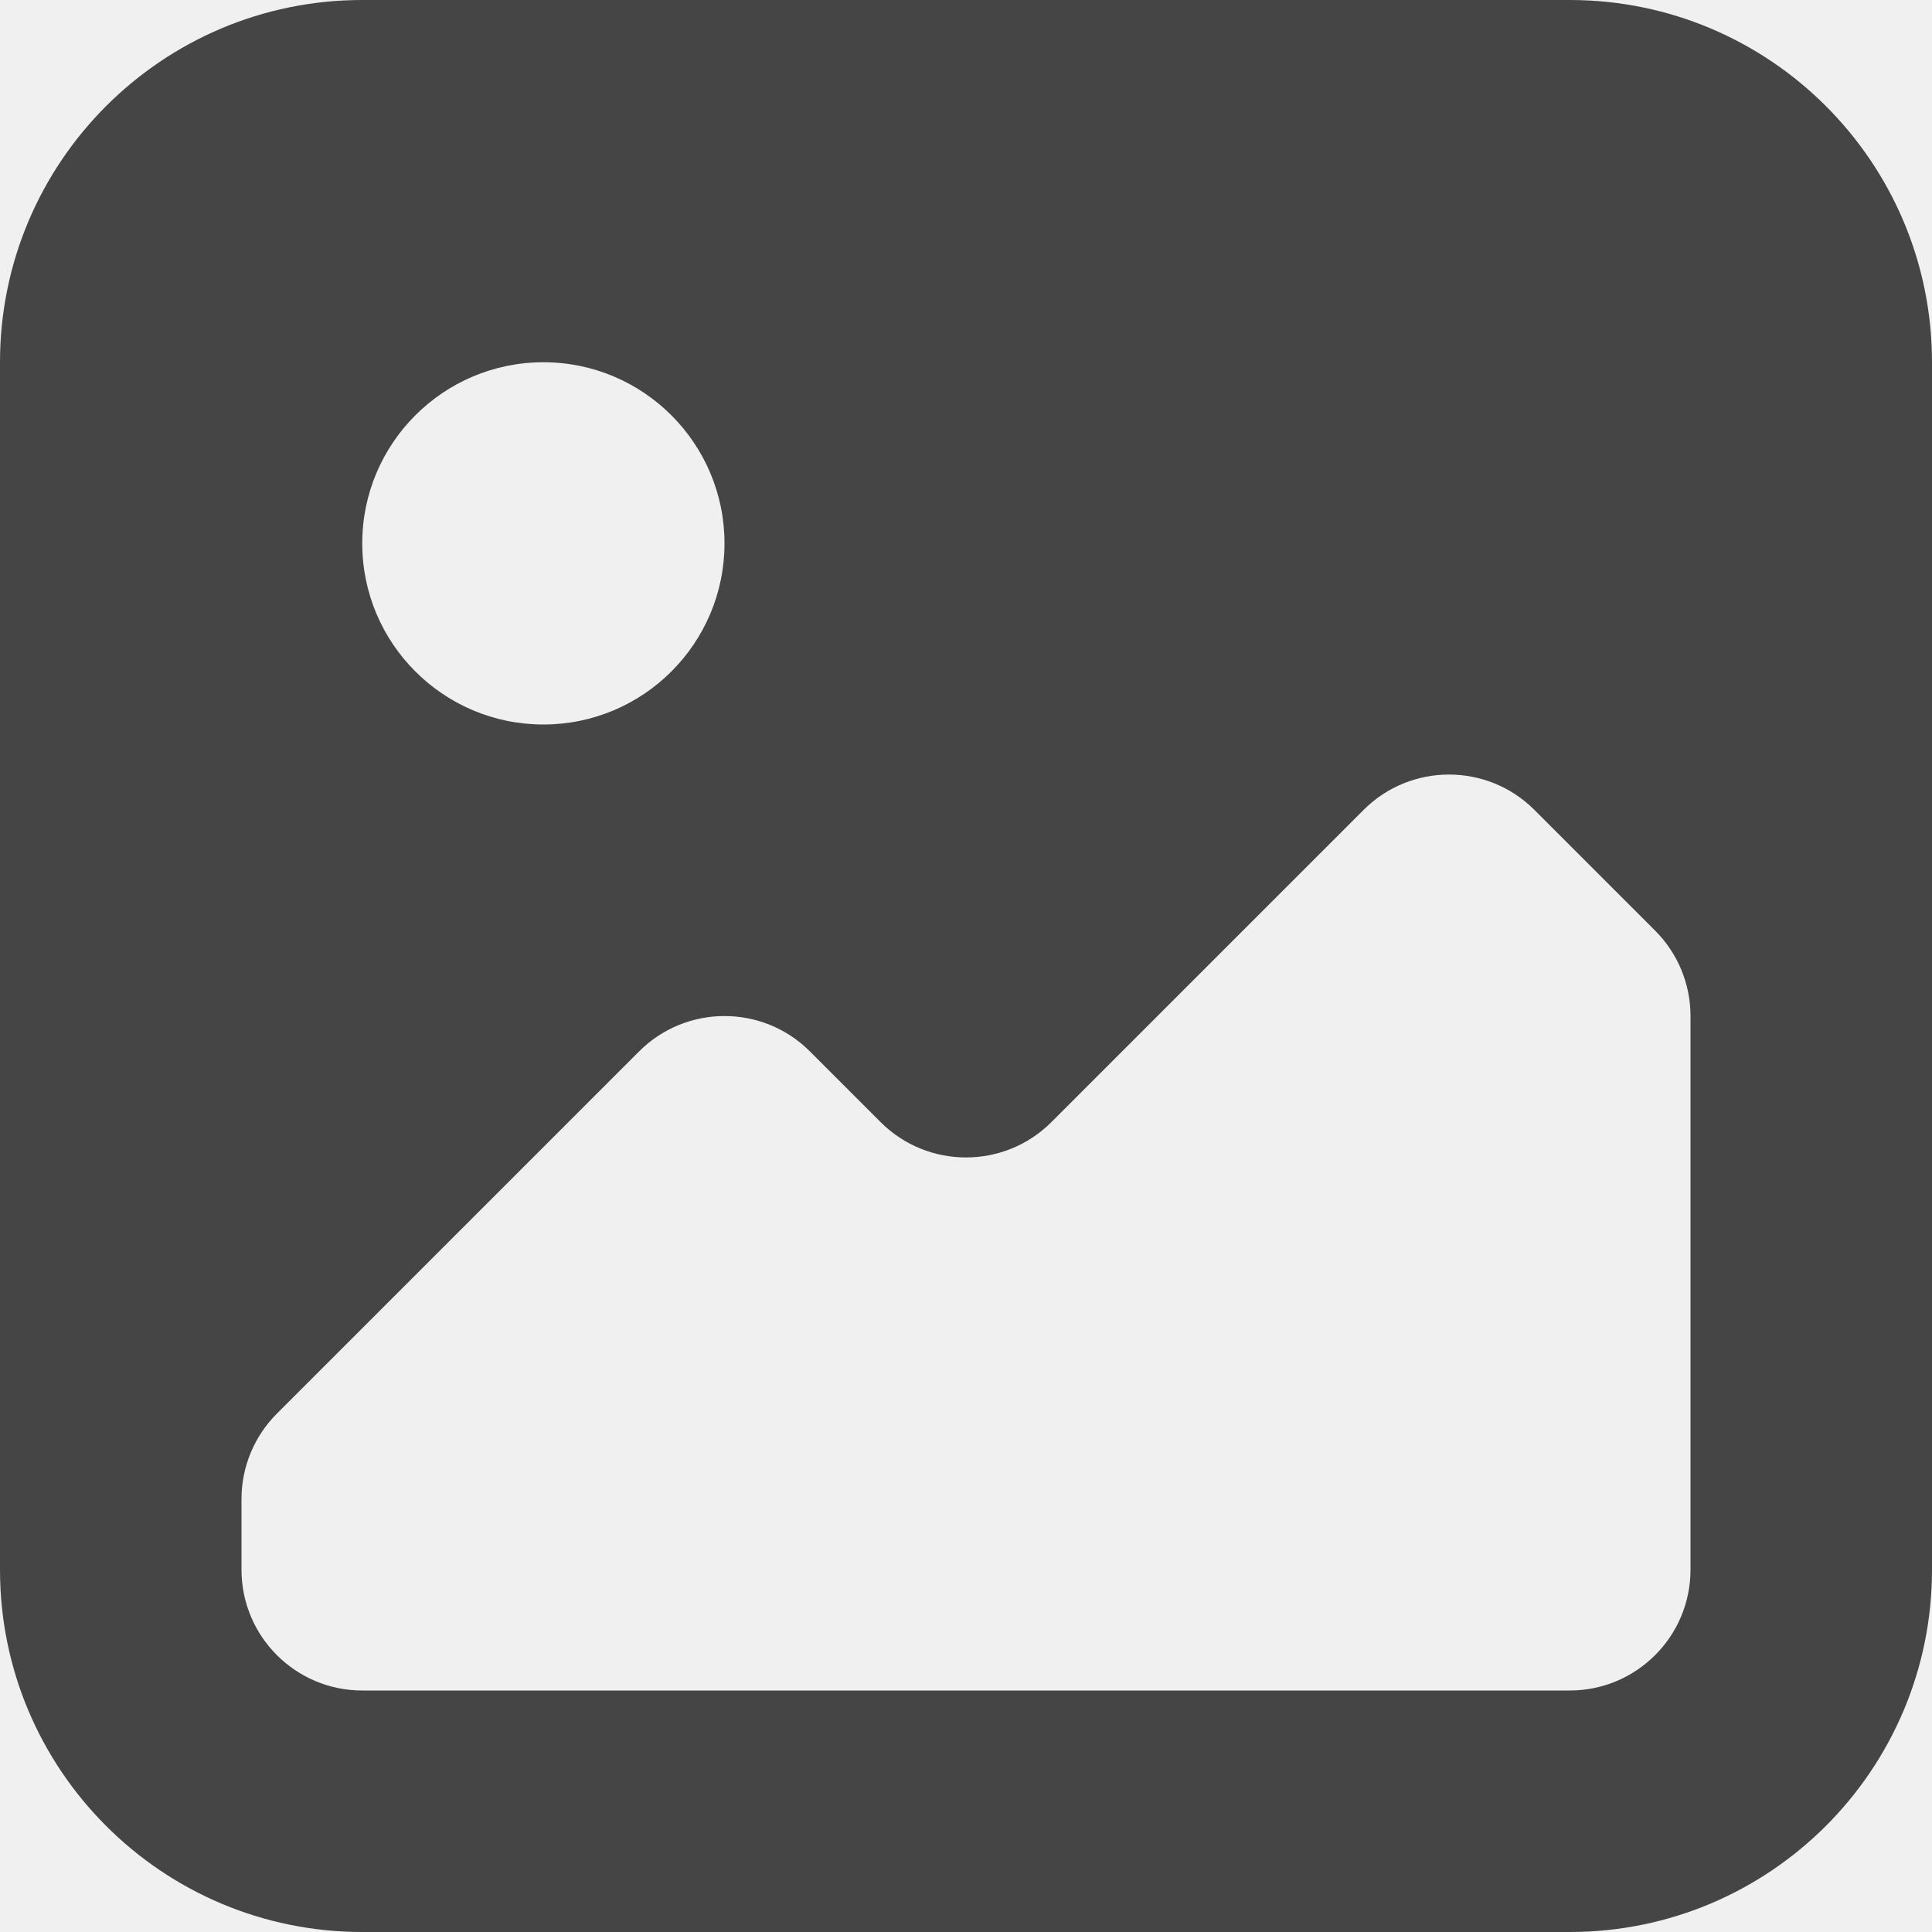
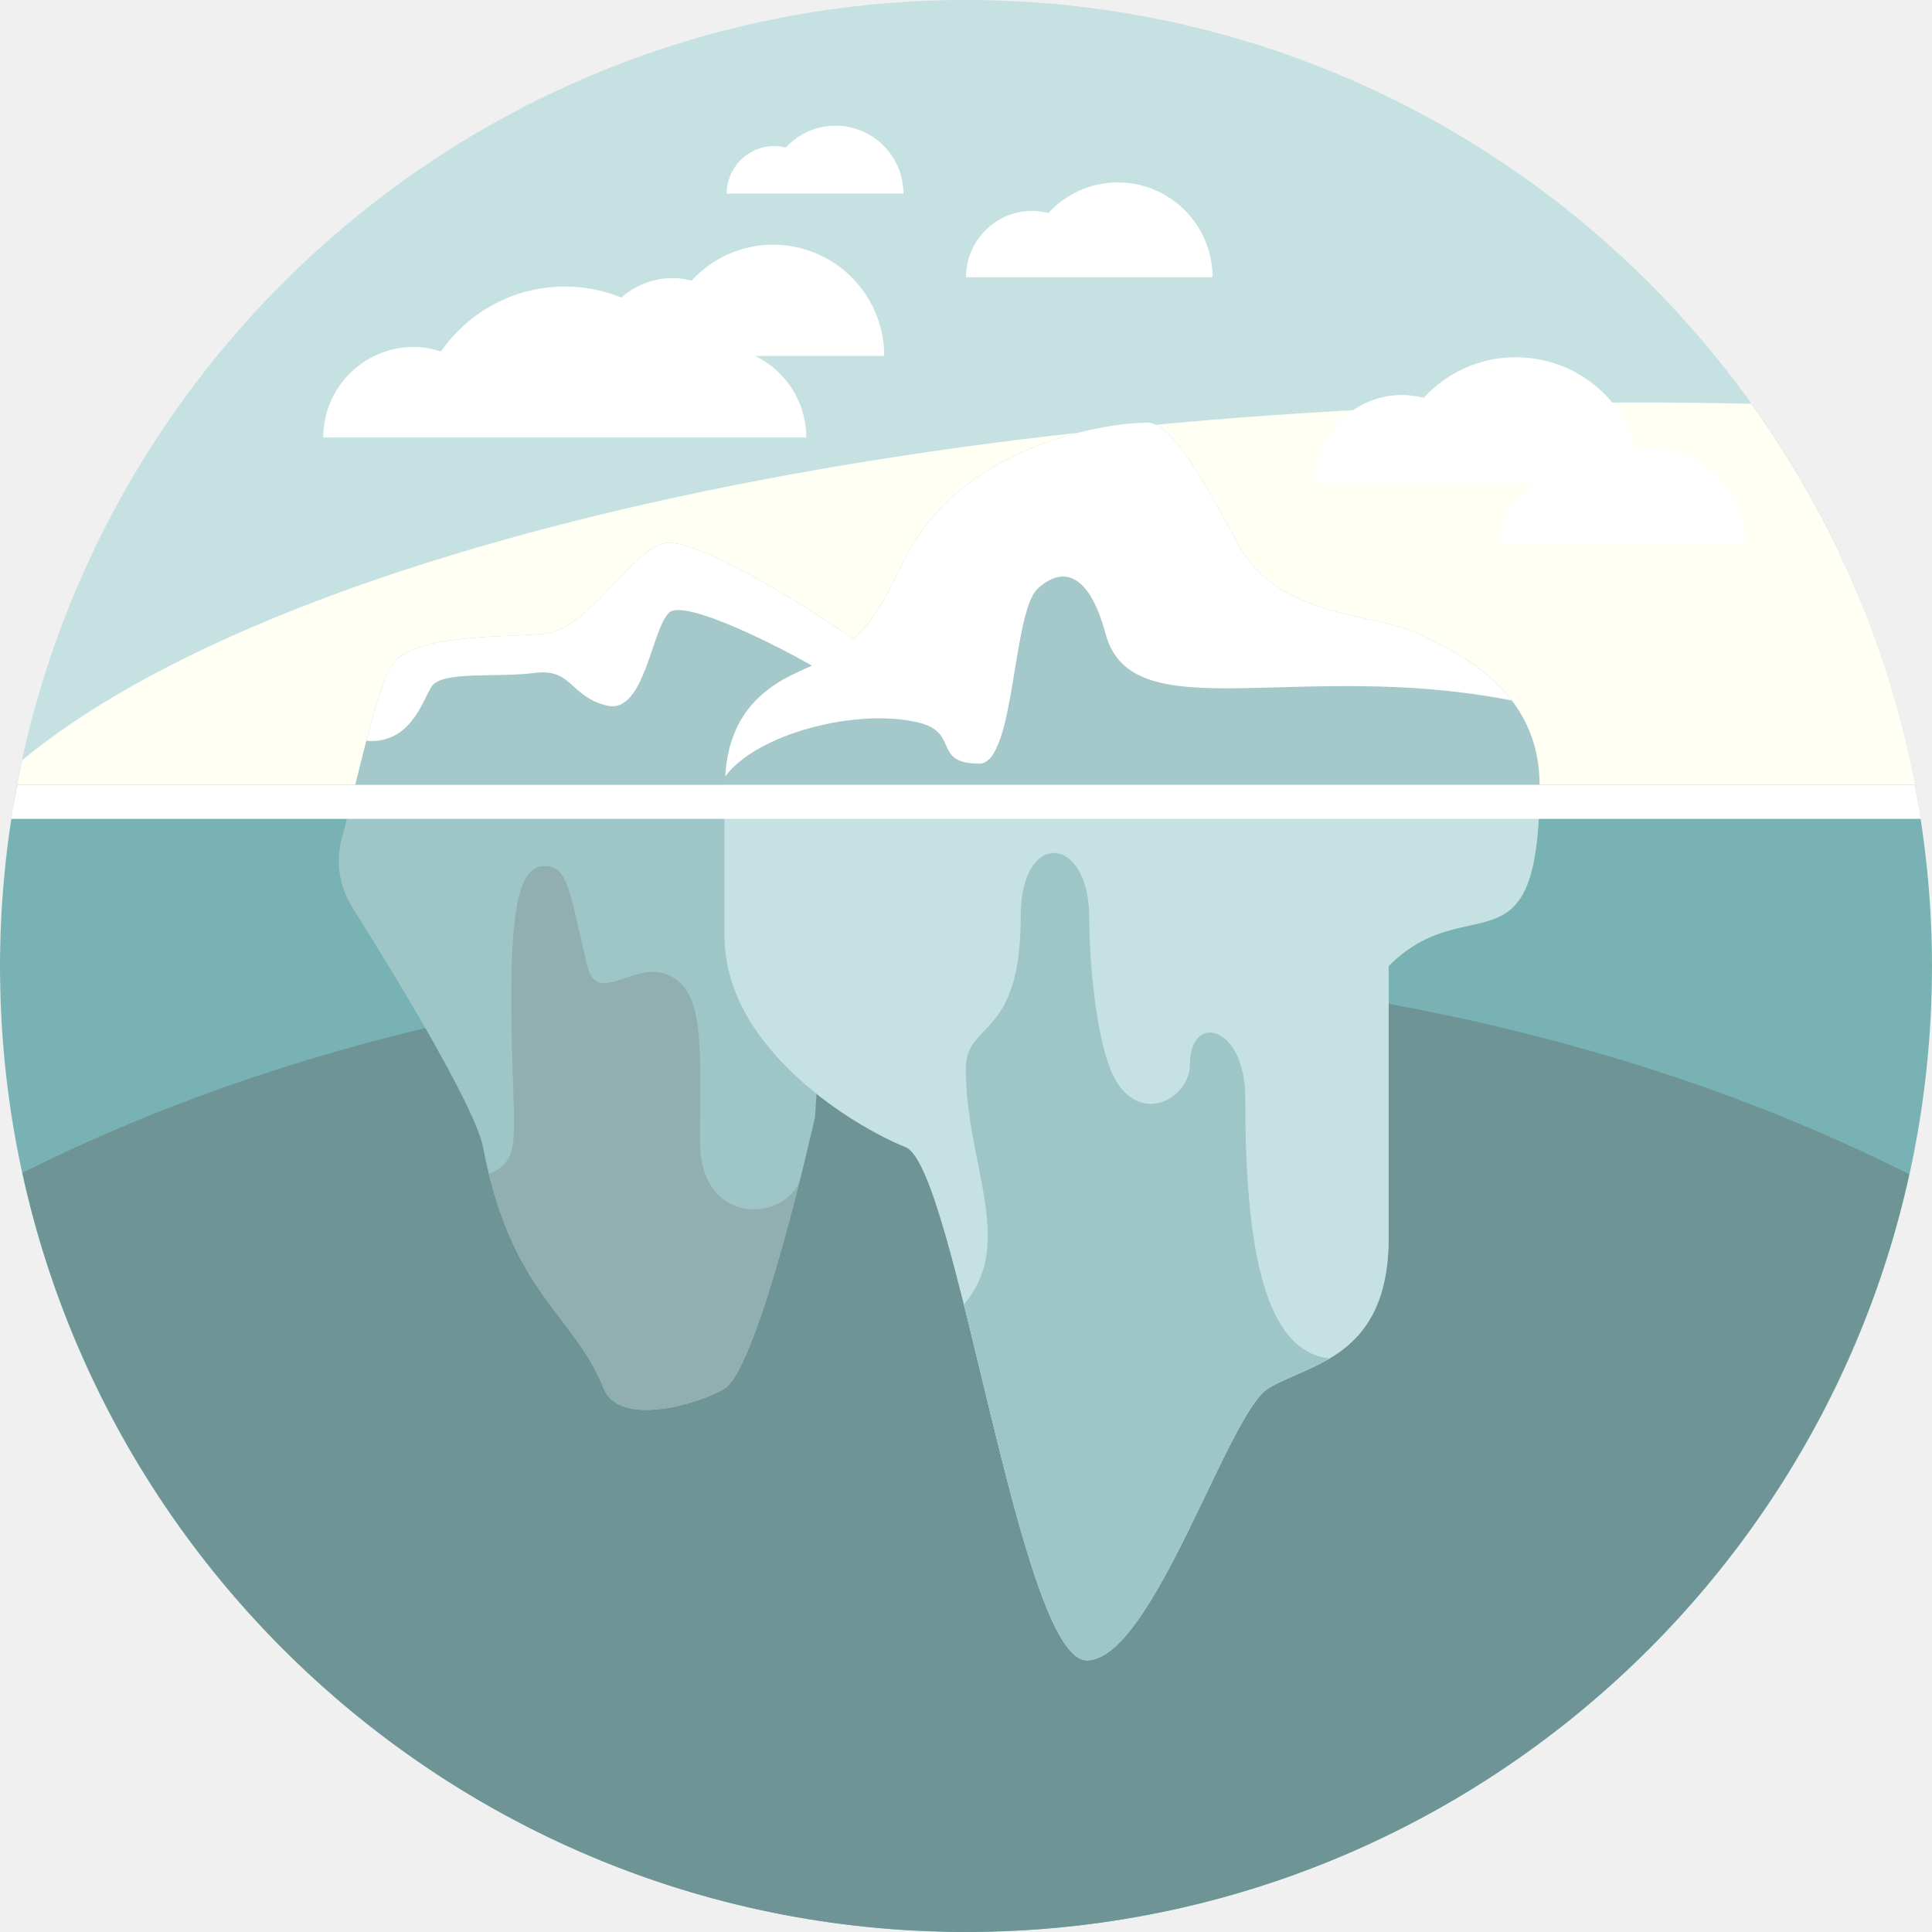
- <svg xmlns="http://www.w3.org/2000/svg" viewBox="0 0 16 16" id="meteor-icon-kit__solid-image-s" fill="none">
+ <svg xmlns="http://www.w3.org/2000/svg" viewBox="0 0 1024 1024" class="icon" version="1.1" fill="#ffffff">
  <g id="SVGRepo_bgCarrier" stroke-width="0" />
  <g id="SVGRepo_tracerCarrier" stroke-linecap="round" stroke-linejoin="round" />
  <g id="SVGRepo_iconCarrier">
-     <path fill-rule="evenodd" clip-rule="evenodd" d="M2 12.414V13C2 13.552 2.448 14 3 14H13C13.552 14 14 13.552 14 13V8.414C14 8.149 13.895 7.895 13.707 7.707L12.707 6.707C12.317 6.317 11.683 6.317 11.293 6.707L8.707 9.293C8.317 9.683 7.683 9.683 7.293 9.293L6.707 8.707C6.317 8.317 5.683 8.317 5.293 8.707L2.293 11.707C2.105 11.895 2 12.149 2 12.414zM4.5 6C5.328 6 6 5.328 6 4.5C6 3.672 5.328 3 4.5 3C3.672 3 3 3.672 3 4.5C3 5.328 3.672 6 4.5 6zM3 0H13C14.657 0 16 1.343 16 3V13C16 14.657 14.657 16 13 16H3C1.343 16 0 14.657 0 13V3C0 1.343 1.343 0 3 0z" fill="#454545" />
+     <path d="M512 512m-512 0a512 512 0 1 0 1024 0 512 512 0 1 0-1024 0Z" fill="#c5e1e2" />
+     <path d="M11.772 402.878C4.132 438.054 0 474.538 0 512c0 37.464 4.134 73.946 11.772 109.122C146.334 732.078 479.726 810.666 870 810.666c19.568 0 38.938-0.264 58.204-0.654C988.43 726.052 1024 623.21 1024 512c0-111.21-35.572-214.054-95.796-298.014-19.266-0.388-38.634-0.654-58.204-0.654-390.274 0.002-723.666 78.59-858.228 189.546z" fill="#FFFFF4" />
+     <path d="M0 512c0 108.192 33.646 208.482 90.92 291.158 185.228 52.106 446.284 89.892 745.526 104.896C950.932 814.154 1024 671.622 1024 512c0-68.088-13.406-133.014-37.534-192.442-414.68 9.738-772.386 62.542-983.588 138.252A517.07 517.07 0 0 0 0 512z" fill="#FFFFF4" />
+     <path d="M352 288c-18 4-40 46-64 48s-68 0-80 16c-5.76 7.682-13.358 38.062-19.708 64H443l12.334-75.334C435.334 326.666 370 284 352 288z" fill="#A5C9CA" />
+     <path d="M0 512c0 282.77 229.23 512 512 512s512-229.23 512-512c0-32.828-3.214-64.89-9.12-96H9.12C3.214 447.11 0 479.172 0 512z" fill="#79b2b4" />
+     <path d="M511.152 512c-189.39 0-363.126 41.12-499.262 109.626 48.22 220.958 239.012 388.582 471.196 401.514 9.64 0.318 19.206 0.86 28.948 0.86 0.128 0 0.254-0.01 0.382-0.01 9.552-0.004 18.93-0.534 28.384-0.842 231.964-12.868 422.626-180.14 471.132-400.75C875.57 553.43 701.25 512 511.152 512z" fill="#6f9495" />
+     <path d="M379.334 183.882c-5.036 0-9.796 0.992-14.358 2.43-14.45-20.772-38.42-34.43-65.642-34.43s-51.192 13.658-65.642 34.43c-4.562-1.438-9.322-2.43-14.358-2.43-26.51 0-48 21.49-48 48h256c0-26.51-21.49-48-48-48z" fill="#FFFFFF" />
+     <path d="M315.334 188.67c0-22.8 18.482-41.282 41.282-41.282 3.442 0 6.732 0.544 9.926 1.338 10.772-11.632 26.046-19.03 43.15-19.03 32.57 0 58.974 26.404 58.974 58.974h-153.332z" fill="#FFFFFF" />
+     <path d="M512 146.942c0-19.428 15.75-35.18 35.18-35.18 2.932 0 5.736 0.464 8.46 1.14 9.18-9.914 22.196-16.216 36.772-16.216 27.756 0 50.256 22.5 50.256 50.256H512zM794.666 287.736c0-19.428 15.75-35.18 35.18-35.18 2.932 0 5.736 0.464 8.46 1.14 9.18-9.914 22.196-16.216 36.772-16.216 27.756 0 50.256 22.5 50.256 50.256h-130.668zM385.184 102.622c0-13.922 11.286-25.208 25.208-25.208 2.102 0 4.11 0.332 6.062 0.816 6.578-7.104 15.904-11.62 26.35-11.62 19.888 0 36.012 16.124 36.012 36.012h-93.632z" fill="#FFFFFF" />
+     <path d="M696.666 256c0-25.774 20.894-46.666 46.666-46.666 3.89 0 7.61 0.616 11.222 1.512 12.176-13.15 29.442-21.512 48.778-21.512C840.152 189.334 870 219.182 870 256h-173.334z" fill="#FFFFFF" />
+     <path d="M816 416c0-50.666-43.586-70.238-64-80-24.208-11.576-74.666-8-96-48s-36.074-64-48-64c-22.666 0-78.666 10.666-112 48-27.11 30.364-21.334 58.666-64 80-12.844 6.422-48 15.926-48 64v80c0 60 69.334 101.334 96 112s60.422 272 96 272c34.666 0 74.666-130.666 96-144s64-15.778 64-80v-144c42.636-42.636 80 8 80-96z" fill="#A5C9CA" />
+     <path d="M188.292 416c-2.646 10.808-5.082 20.864-7.068 28.154a45.944 45.944 0 0 0 5.448 36.644C207.476 513.888 251.806 586.19 256 608c15 78 48 88 64 128 8.304 20.76 51 8 64 0 18.346-11.29 48-144 48-144l11-176H188.292z" fill="#9ec6c7" />
+     <path d="M480 608c26.666 10.666 60.422 272 96 272 34.666 0 74.666-130.666 96-144 21.334-13.334 64-15.778 64-80v-144c42.636-42.636 80 8 80-96H384v80c0 60 69.334 101.334 96 112z" fill="#c5e1e2" />
+     <path d="M352 288c-18 4-40 46-64 48s-68 0-80 16c-4.064 5.418-9.036 22.17-13.846 40.648 23.22 1.836 29.584-20.642 34.512-28.648 5.334-8.666 34.666-4.666 54.666-7.334 20-2.666 18.666 12.666 38.48 17.334 19.812 4.666 23.52-40.666 32.854-49.334C364 316 432 352 447.334 363.334l5.38-6.66 2.62-16.006C435.334 326.666 370 284 352 288z" fill="#FFFFFF" />
+     <path d="M752 336c-24.208-11.576-74.666-8-96-48s-36.074-64-48-64c-22.666 0-78.666 10.666-112 48-27.11 30.364-21.334 58.666-64 80-12.398 6.2-45.284 15.616-47.574 59.476C401 389 454 375 487 383c21.732 5.268 7 21.722 32.116 21.722 18.868 0 17.336-80.214 30.884-92.722 13-12 27.158-8.846 36 24 14 52 102 13 215.334 35.286C786.768 352.144 764.82 342.13 752 336zM5.904 434h1012.192c-0.924-6.05-2.08-12.022-3.214-18H9.12c-1.136 5.978-2.29 11.95-3.216 18z" fill="#FFFFFF" />
+     <path d="M660 581.636c0-38.052-29.334-45.538-29.334-17.254 0 16.324-23.25 31.298-37.786 10.618-11.856-16.866-15.546-65.822-15.546-88.334 0-44.666-36.308-47.03-36.308-1.354 0 66.686-29.116 55.048-29.116 81.354C511.91 616 538 658 512 690c-0.4 0.492-0.678 1.142-1.054 1.666C530.938 771.682 553.09 880 576 880c34.666 0 74.666-130.666 96-144 8.758-5.474 21.102-9.166 32.624-16C668 716 660 654.016 660 581.636z" fill="#9ec6c7" />
+     <path d="M371 605c0-50.334 3-79.666-17-88.334-17.734-7.684-37.5 16.834-42.704-4.666-9.566-39.526-9.962-52.958-22.768-52.958-12.53 0-17.53 19.794-17.53 68.958 0 74.136 7.666 85.806-11.866 94.284C275.204 687.396 305.036 698.586 320 736c8.304 20.76 51 8 64 0 12.304-7.572 29.66-69.66 39.78-109.798-9.114 21.798-52.78 23.2-52.78-21.202z" fill="#92afb0" />
  </g>
</svg>
